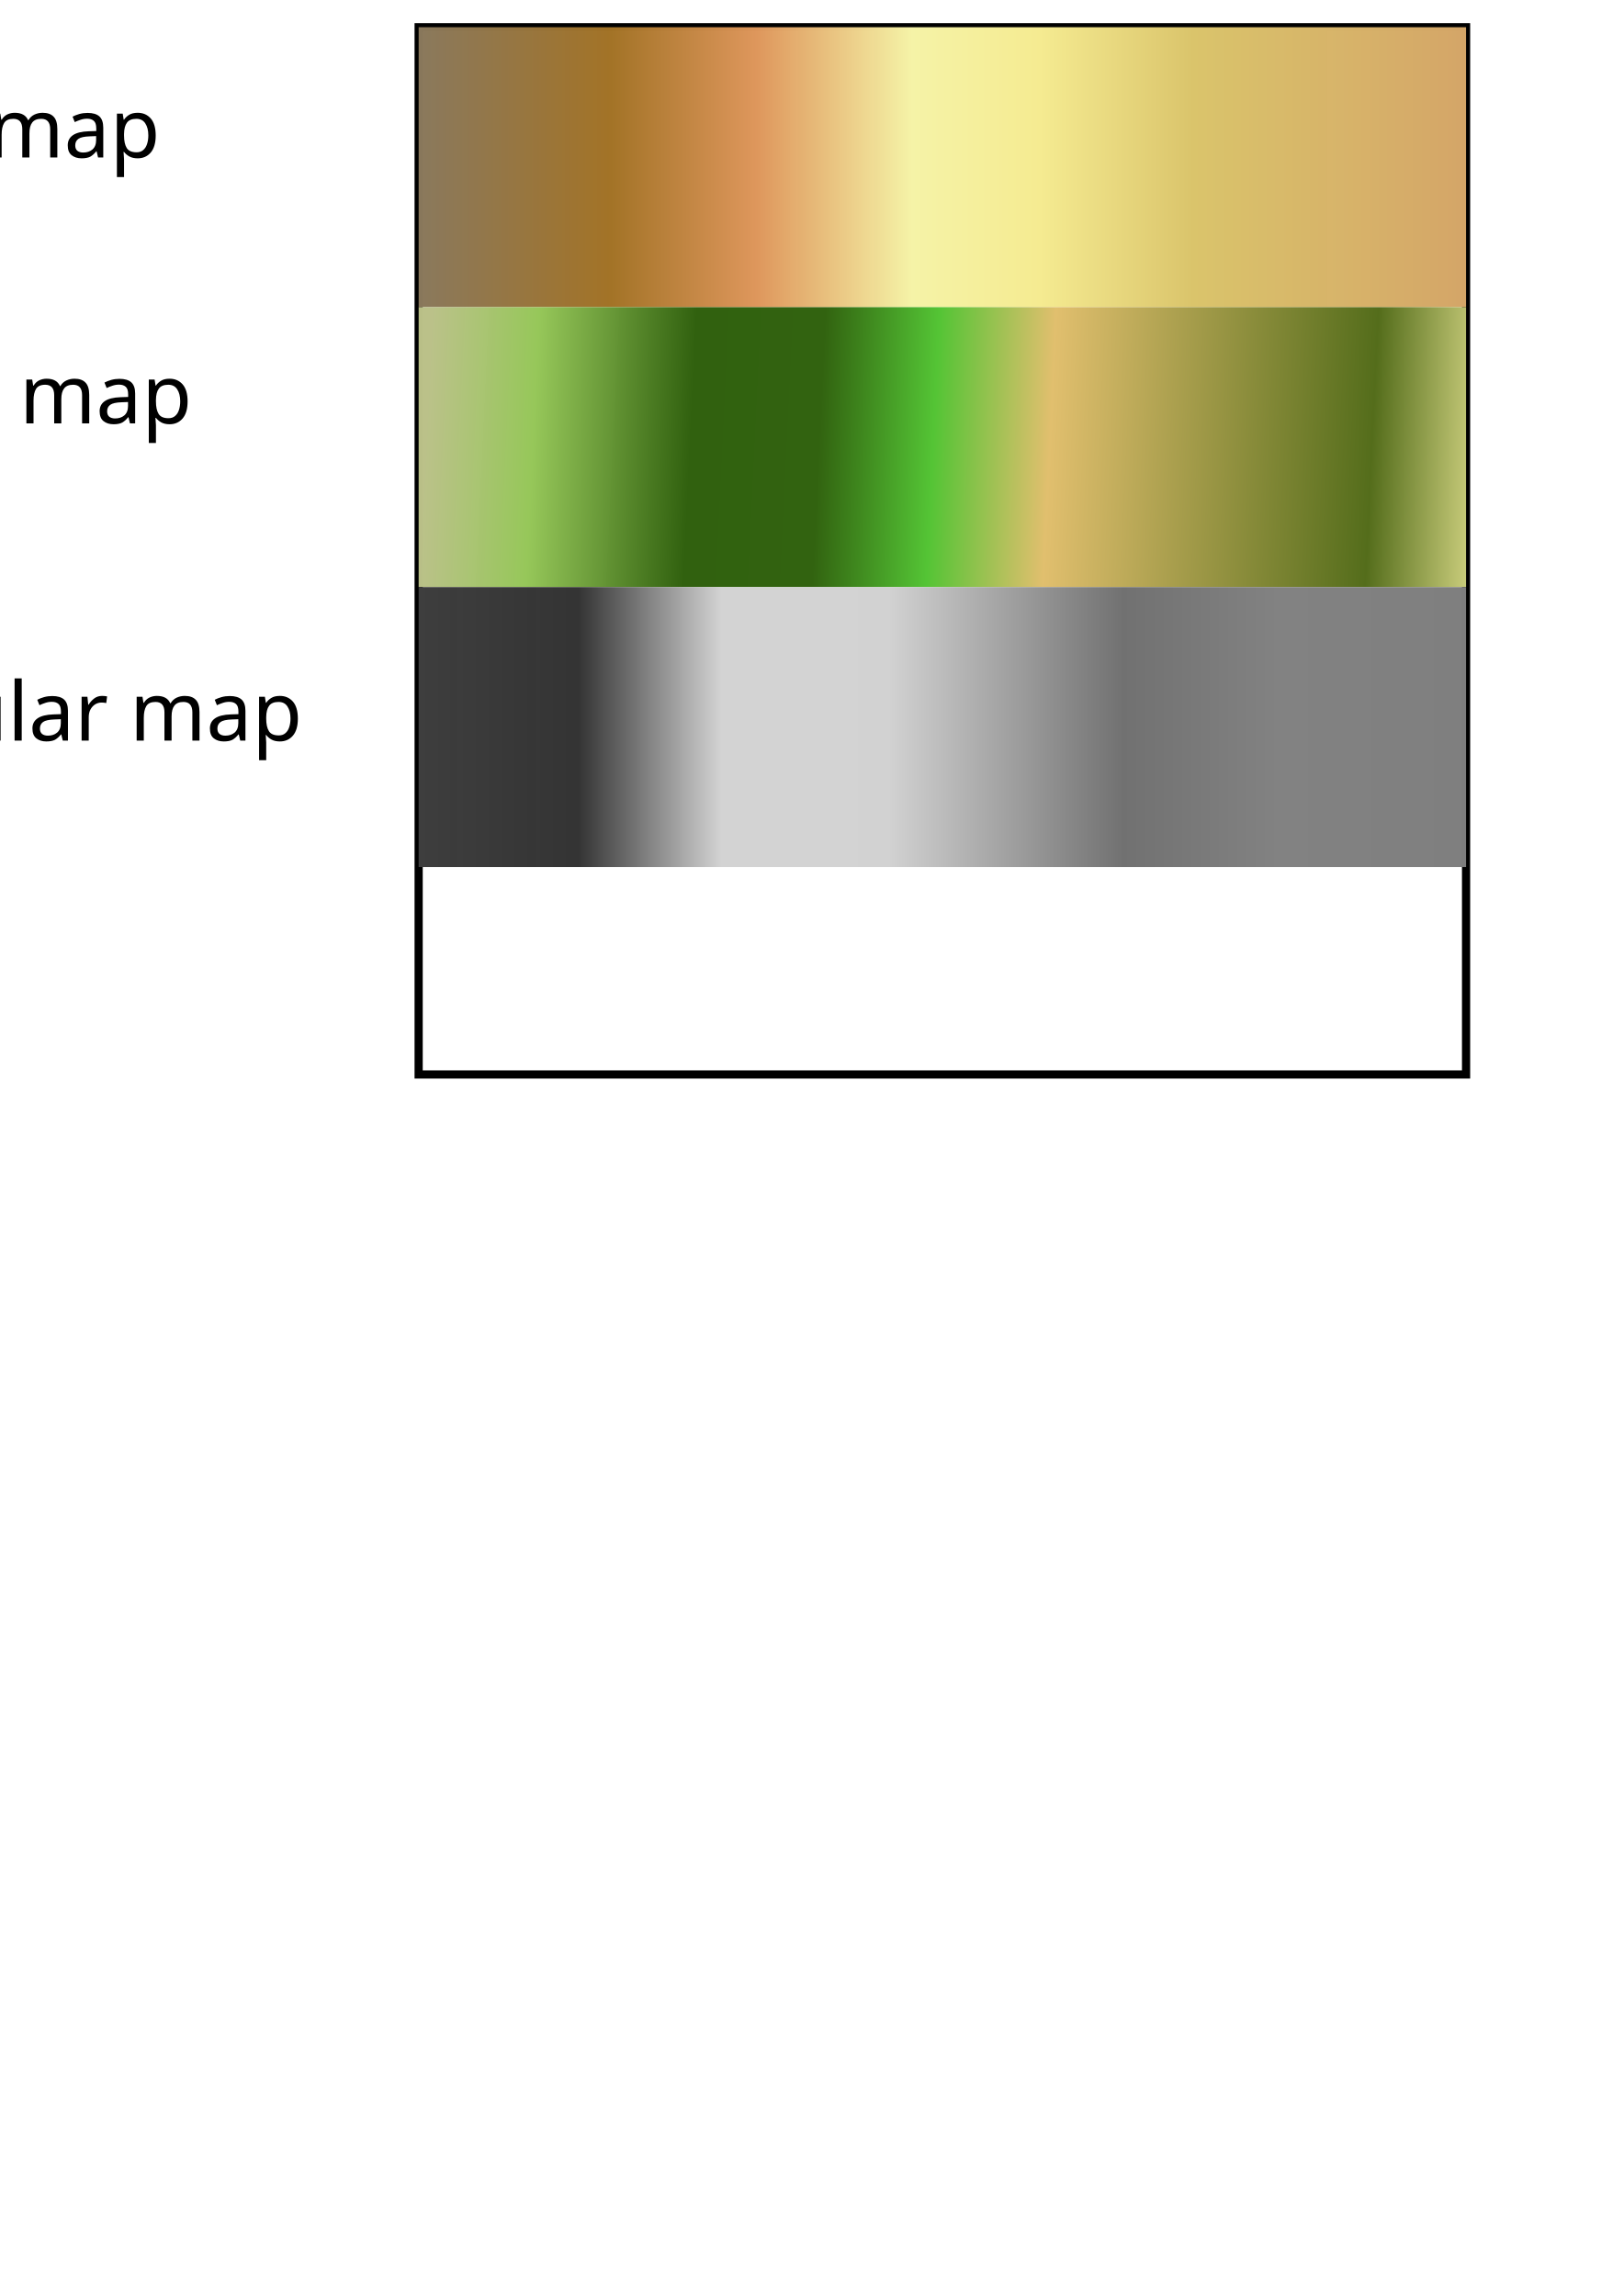
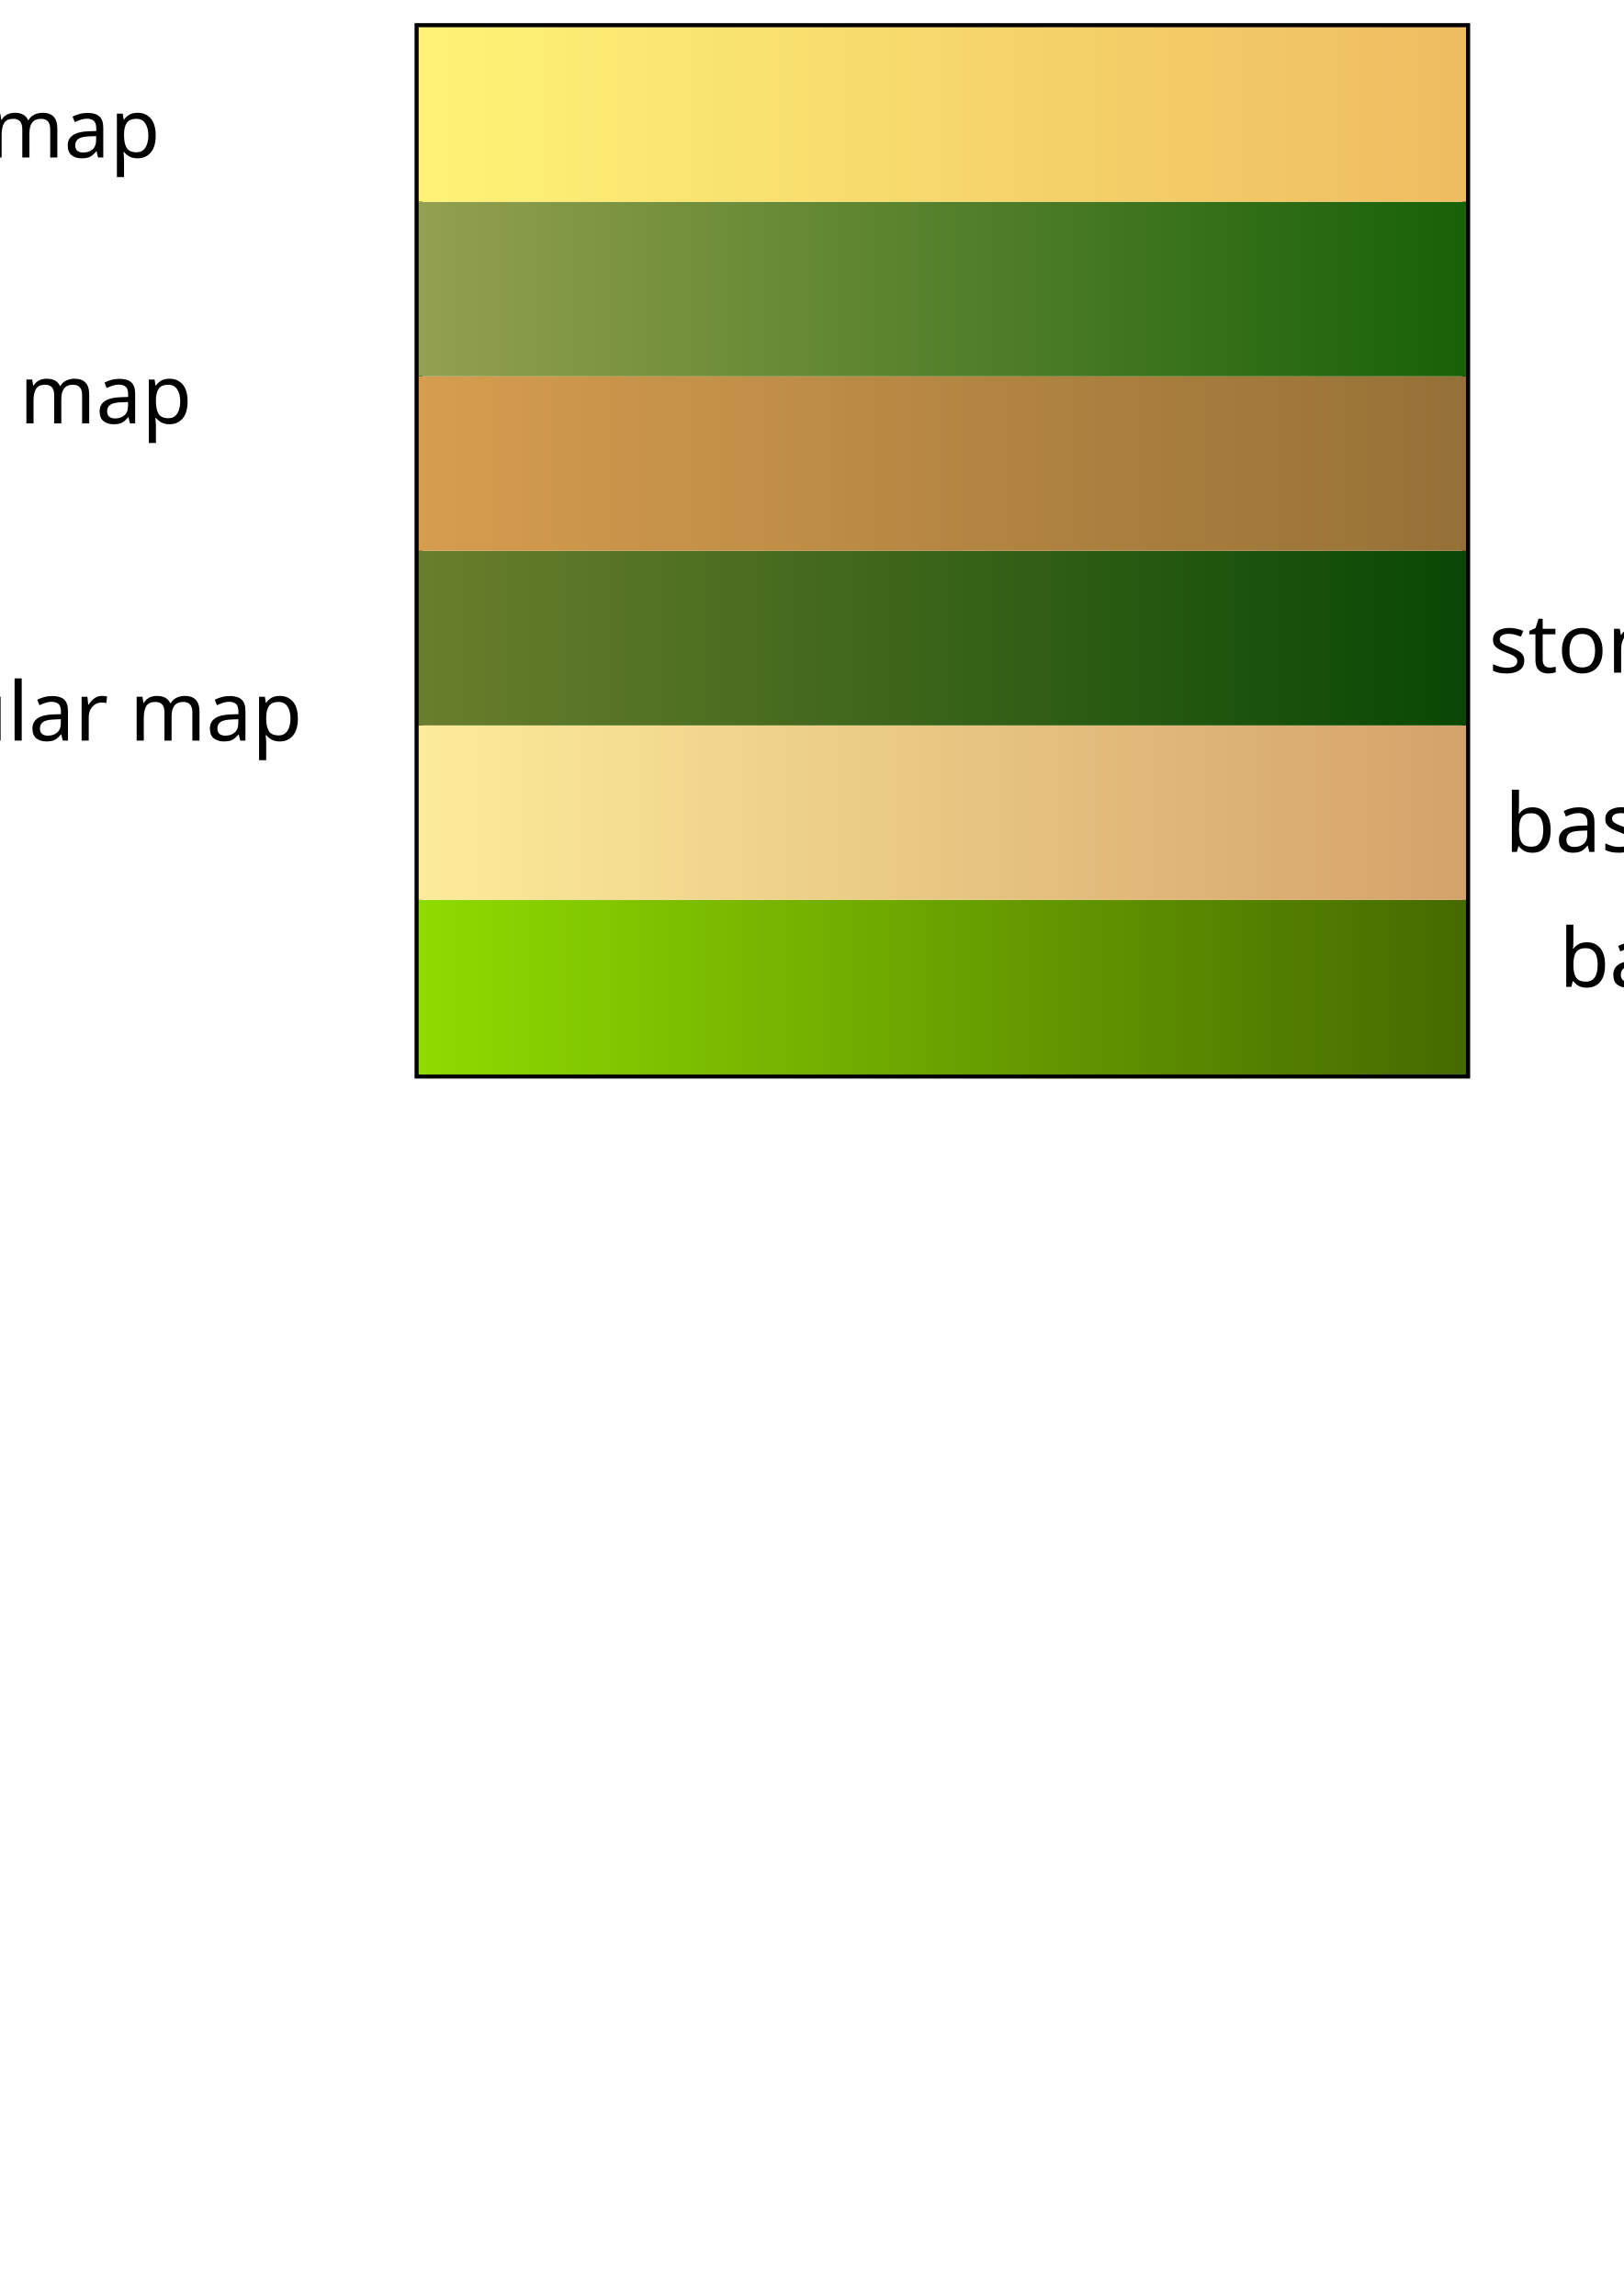
<svg xmlns="http://www.w3.org/2000/svg" xmlns:xlink="http://www.w3.org/1999/xlink" width="210mm" height="297mm" viewBox="0 0 210 297" version="1.1" id="svg8">
  <defs id="defs2">
+     <linearGradient id="linearGradient1386">
+       <stop id="stop1382" offset="0" style="stop-color:#8fdb00;stop-opacity:1;" />
+       <stop id="stop1384" offset="1" style="stop-color:#456a00;stop-opacity:1" />
+     </linearGradient>
+     <linearGradient id="linearGradient1378">
+       <stop id="stop1374" offset="0" style="stop-color:#fceb9a;stop-opacity:1" />
+       <stop id="stop1376" offset="1" style="stop-color:#d4a26b;stop-opacity:1" />
+     </linearGradient>
+     <linearGradient id="linearGradient1364">
+       <stop id="stop1360" offset="0" style="stop-color:#697e2c;stop-opacity:1" />
+       <stop id="stop1362" offset="1" style="stop-color:#084804;stop-opacity:1" />
+     </linearGradient>
+     <linearGradient id="linearGradient1356">
+       <stop id="stop1352" offset="0" style="stop-color:#d69d4f;stop-opacity:1" />
+       <stop id="stop1354" offset="1" style="stop-color:#946f35;stop-opacity:0.992" />
+     </linearGradient>
+     <linearGradient id="linearGradient1348">
+       <stop id="stop1344" offset="0" style="stop-color:#176107;stop-opacity:1" />
+       <stop id="stop1346" offset="1" style="stop-color:#93a04f;stop-opacity:1" />
+     </linearGradient>
+     <linearGradient id="linearGradient1340">
+       <stop id="stop1335" offset="0" style="stop-color:#fef376;stop-opacity:1" />
+       <stop id="stop1338" offset="1" style="stop-color:#eebc61;stop-opacity:1" />
+     </linearGradient>
    <linearGradient id="linearGradient2192">
      <stop style="stop-color:#fcf589;stop-opacity:0.996" offset="0" id="stop2182" />
      <stop style="stop-color:#faef8c;stop-opacity:1" offset="0.407" id="stop2184" />
      <stop id="stop2186" offset="0.529" style="stop-color:#f5f3a7;stop-opacity:1" />
      <stop style="stop-color:#f9efab;stop-opacity:0.992" offset="0.613" id="stop2188" />
      <stop id="stop2190" offset="1" style="stop-color:#e8996a;stop-opacity:0.992" />
    </linearGradient>
    <linearGradient id="linearGradient2014">
      <stop style="stop-color:#3e3e3e;stop-opacity:1" offset="0" id="stop2000" />
      <stop id="stop2016" offset="0.114" style="stop-color:#525252;stop-opacity:0.992" />
      <stop id="stop2002" offset="0.158" style="stop-color:#eaeaea;stop-opacity:0.992" />
      <stop style="stop-color:#f4f4f4;stop-opacity:0.992" offset="0.289" id="stop2004" />
      <stop style="stop-color:#3a3a3a;stop-opacity:0.992" offset="0.448" id="stop2006" />
      <stop style="stop-color:#707070;stop-opacity:0.992" offset="0.673" id="stop2008" />
      <stop id="stop2010" offset="0.821" style="stop-color:#818181;stop-opacity:0.992" />
      <stop style="stop-color:#7e7e7e;stop-opacity:0.992" offset="1" id="stop2012" />
    </linearGradient>
    <linearGradient id="linearGradient1992">
      <stop style="stop-color:#f8ec9f;stop-opacity:0.992" offset="0" id="stop1974" />
      <stop id="stop2194" offset="0.136" style="stop-color:#f4d87e;stop-opacity:0.992" />
      <stop style="stop-color:#f4e682;stop-opacity:0.992" offset="0.23" id="stop2196" />
      <stop style="stop-color:#f5ee99;stop-opacity:1" offset="1" id="stop1990" />
    </linearGradient>
    <linearGradient id="linearGradient1721">
      <stop id="stop1713" offset="0" style="stop-color:#ffffff;stop-opacity:0.996" />
      <stop style="stop-color:#8b8b8b;stop-opacity:0.996" offset="0.115" id="stop1727" />
      <stop id="stop1715" offset="0.327" style="stop-color:#606060;stop-opacity:1" />
      <stop style="stop-color:#806f57;stop-opacity:0.992" offset="0.54" id="stop1717" />
      <stop style="stop-color:#634f30;stop-opacity:0.992" offset="1" id="stop1719" />
    </linearGradient>
    <linearGradient id="linearGradient1703">
      <stop style="stop-color:#000000;stop-opacity:1;" offset="0" id="stop1699" />
      <stop id="stop1707" offset="0.753" style="stop-color:#000000;stop-opacity:1" />
      <stop style="stop-color:#454545;stop-opacity:1" offset="1" id="stop1701" />
    </linearGradient>
    <linearGradient id="linearGradient1695">
      <stop style="stop-color:#4d664b;stop-opacity:1" offset="0" id="stop1691" />
      <stop id="stop1709" offset="0.143" style="stop-color:#5a4227;stop-opacity:1" />
      <stop style="stop-color:#61492e;stop-opacity:1" offset="0.255" id="stop1723" />
      <stop style="stop-color:#c0c0c0;stop-opacity:1" offset="0.509" id="stop1711" />
      <stop id="stop1725" offset="0.716" style="stop-color:#ffffff;stop-opacity:1" />
      <stop style="stop-color:#ffffff;stop-opacity:1" offset="1" id="stop1693" />
    </linearGradient>
    <linearGradient id="linearGradient1526">
      <stop style="stop-color:#b2b2b2;stop-opacity:1" offset="0" id="stop1512" />
      <stop id="stop1514" offset="0.088" style="stop-color:#c6c6c6;stop-opacity:0.992" />
      <stop style="stop-color:#858585;stop-opacity:0.992" offset="0.321" id="stop1516" />
      <stop style="stop-color:#d2d2d2;stop-opacity:0.992" offset="0.448" id="stop1518" />
      <stop style="stop-color:#707070;stop-opacity:0.992" offset="0.599" id="stop1520" />
      <stop id="stop1522" offset="0.821" style="stop-color:#818181;stop-opacity:0.992" />
      <stop style="stop-color:#7e7e7e;stop-opacity:0.992" offset="1" id="stop1524" />
    </linearGradient>
    <linearGradient id="linearGradient1510">
      <stop id="stop1502" offset="0" style="stop-color:#19650b;stop-opacity:1" />
      <stop id="stop1508" offset="1" style="stop-color:#22db00;stop-opacity:1" />
    </linearGradient>
    <linearGradient id="linearGradient1498">
      <stop style="stop-color:#c3c3c3;stop-opacity:0.996" offset="0" id="stop1488" />
      <stop style="stop-color:#c3c3c3;stop-opacity:1" offset="0.407" id="stop1490" />
      <stop id="stop1492" offset="0.529" style="stop-color:#cecece;stop-opacity:1" />
      <stop id="stop1496" offset="1" style="stop-color:#5a5339;stop-opacity:0.992" />
    </linearGradient>
    <linearGradient id="linearGradient1391">
      <stop id="stop1377" offset="0" style="stop-color:#3e3e3e;stop-opacity:1" />
      <stop style="stop-color:#c6c6c6;stop-opacity:0.992" offset="0.088" id="stop1379" />
      <stop id="stop1381" offset="0.289" style="stop-color:#d2d2d2;stop-opacity:0.992" />
      <stop id="stop1383" offset="0.448" style="stop-color:#d2d2d2;stop-opacity:0.992" />
      <stop id="stop1385" offset="0.673" style="stop-color:#707070;stop-opacity:0.992" />
      <stop style="stop-color:#818181;stop-opacity:0.992" offset="0.821" id="stop1387" />
      <stop id="stop1389" offset="1" style="stop-color:#7e7e7e;stop-opacity:0.992" />
    </linearGradient>
    <linearGradient id="linearGradient1375">
      <stop id="stop1361" offset="0" style="stop-color:#fcf589;stop-opacity:0.996" />
      <stop id="stop1365" offset="0.407" style="stop-color:#faef8c;stop-opacity:1" />
      <stop style="stop-color:#f5f3a7;stop-opacity:1" offset="0.529" id="stop1367" />
      <stop id="stop1369" offset="0.613" style="stop-color:#de965b;stop-opacity:0.992" />
      <stop style="stop-color:#e39946;stop-opacity:0.992" offset="1" id="stop1373" />
    </linearGradient>
    <linearGradient id="linearGradient1305">
      <stop style="stop-color:#f6f08e;stop-opacity:0.996" offset="0" id="stop1287" />
      <stop style="stop-color:#f3e795;stop-opacity:1;" offset="0.162" id="stop1393" />
      <stop style="stop-color:#eca84c;stop-opacity:1" offset="0.267" id="stop1359" />
      <stop id="stop1395" offset="0.395" style="stop-color:#f3ec96;stop-opacity:1;" />
      <stop style="stop-color:#f5ee99;stop-opacity:1" offset="1" id="stop1303" />
    </linearGradient>
    <linearGradient id="linearGradient1339">
      <stop style="stop-color:#3e3e3e;stop-opacity:1" offset="0" id="stop1319" />
      <stop id="stop1343" offset="0.152" style="stop-color:#323232;stop-opacity:0.992" />
      <stop style="stop-color:#d3d3d3;stop-opacity:0.992" offset="0.289" id="stop1460" />
      <stop style="stop-color:#d2d2d2;stop-opacity:0.992" offset="0.448" id="stop1458" />
      <stop style="stop-color:#707070;stop-opacity:0.992" offset="0.673" id="stop1456" />
      <stop id="stop1155" offset="0.821" style="stop-color:#818181;stop-opacity:0.992" />
      <stop style="stop-color:#7e7e7e;stop-opacity:0.992" offset="1" id="stop1337" />
    </linearGradient>
    <linearGradient id="linearGradient1225">
      <stop id="stop1207" offset="0" style="stop-color:#bac188;stop-opacity:0.992" />
      <stop style="stop-color:#96c759;stop-opacity:0.996" offset="0.09" id="stop1227" />
      <stop id="stop1215" offset="0.224" style="stop-color:#31610f;stop-opacity:1" />
      <stop style="stop-color:#326310;stop-opacity:1" offset="0.333" id="stop1159" />
      <stop style="stop-color:#54c435;stop-opacity:1" offset="0.43" id="stop1341" />
      <stop id="stop1454" offset="0.529" style="stop-color:#e1bf6e;stop-opacity:1" />
      <stop style="stop-color:#546d1b;stop-opacity:1" offset="0.803" id="stop1452" />
      <stop style="stop-color:#f5f09f;stop-opacity:1" offset="0.922" id="stop1221" />
      <stop id="stop1229" offset="1" style="stop-color:#f5ee99;stop-opacity:1" />
    </linearGradient>
    <linearGradient id="linearGradient1117">
      <stop style="stop-color:#d4a567;stop-opacity:0.996" offset="0" id="stop1091" />
      <stop id="stop1450" offset="0.26" style="stop-color:#dac46b;stop-opacity:1;" />
      <stop style="stop-color:#f5eb91;stop-opacity:1" offset="0.407" id="stop1099" />
      <stop id="stop1101" offset="0.529" style="stop-color:#f5f3a7;stop-opacity:1" />
      <stop style="stop-color:#de965b;stop-opacity:0.992" offset="0.677" id="stop1111" />
      <stop style="stop-color:#a27225;stop-opacity:0.992" offset="0.817" id="stop1119" />
      <stop id="stop1121" offset="1" style="stop-color:#89785c;stop-opacity:0.992" />
    </linearGradient>
    <filter height="1.015" y="-0.007" width="1.002" x="-0.001" style="color-interpolation-filters:sRGB;" id="filter1253">
      <feColorMatrix type="hueRotate" values="2" result="color1" id="feColorMatrix1249" />
      <feColorMatrix type="saturate" values="0.6" result="color2" id="feColorMatrix1251" />
      <feGaussianBlur id="feGaussianBlur992" stdDeviation="0.067" />
    </filter>
    <filter style="color-interpolation-filters:sRGB;" id="filter1459" x="-0.002" width="1.003" y="-0.009" height="1.019">
      <feColorMatrix type="hueRotate" values="14" result="color1" id="feColorMatrix1455" />
      <feColorMatrix type="saturate" values="0.859" result="color2" id="feColorMatrix1457" />
      <feGaussianBlur stdDeviation="0.086" id="feGaussianBlur1731" />
    </filter>
    <linearGradient xlink:href="#linearGradient1526" id="linearGradient1047-2-0" x1="46.489" y1="80.5" x2="144.561" y2="80.5" gradientUnits="userSpaceOnUse" gradientTransform="matrix(1.050722,0,0,0.2694315,3.483563,68.83597)" />
    <filter style="color-interpolation-filters:sRGB;" id="filter1117">
      <feColorMatrix type="hueRotate" values="356" result="color1" id="feColorMatrix1113" />
      <feColorMatrix type="saturate" values="0.165" result="color2" id="feColorMatrix1115" />
    </filter>
    <linearGradient gradientTransform="matrix(1.050722,0,0,0.2694315,-201.0237,-216.5509)" gradientUnits="userSpaceOnUse" y2="147.698" x2="46.489" y1="147.698" x1="180.884" id="linearGradient1047-0" xlink:href="#linearGradient1117" />
    <linearGradient xlink:href="#linearGradient1225" id="linearGradient1047-2-4" x1="47.55" y1="75.311" x2="198.637" y2="77.275" gradientUnits="userSpaceOnUse" gradientTransform="matrix(1.050722,0,0,0.2694315,-201.0237,-180.3405)" />
    <linearGradient gradientTransform="matrix(1.050722,0,0,0.2694315,-201.0237,-144.1301)" gradientUnits="userSpaceOnUse" y2="80.5" x2="180.884" y1="80.5" x1="46.489" id="linearGradient1047-2-0-2" xlink:href="#linearGradient1339" />
    <linearGradient gradientTransform="matrix(1.050722,0,0,0.2694315,-7.948201,-206.074)" gradientUnits="userSpaceOnUse" y2="13.302" x2="46.489" y1="13.302" x1="180.884" id="linearGradient1047-6" xlink:href="#linearGradient1375" />
    <linearGradient xlink:href="#linearGradient1305" id="linearGradient1047-2-48" x1="180.507" y1="75.311" x2="46.543" y2="75.311" gradientUnits="userSpaceOnUse" gradientTransform="matrix(1.050722,0,0,0.2694315,-7.948201,-169.8635)" />
    <linearGradient gradientTransform="matrix(1.050722,0,0,0.2694315,-7.948196,-133.6531)" gradientUnits="userSpaceOnUse" y2="80.5" x2="180.884" y1="80.5" x1="46.489" id="linearGradient1047-2-0-6" xlink:href="#linearGradient1391" />
    <linearGradient gradientTransform="matrix(1.050722,0,0,0.2694315,133.2643,-206.074)" gradientUnits="userSpaceOnUse" y2="13.302" x2="46.489" y1="13.302" x1="180.884" id="linearGradient1047-4" xlink:href="#linearGradient1498" />
    <linearGradient xlink:href="#linearGradient1510" id="linearGradient1047-2-6" x1="100.448" y1="75.311" x2="46.543" y2="75.311" gradientUnits="userSpaceOnUse" gradientTransform="matrix(1.050722,0,0,0.2694315,133.2643,-169.8635)" />
    <linearGradient gradientTransform="matrix(1.050722,0,0,0.2694315,133.2644,-133.6531)" gradientUnits="userSpaceOnUse" y2="80.5" x2="144.561" y1="80.5" x1="46.489" id="linearGradient1047-2-0-1" xlink:href="#linearGradient1526" />
    <linearGradient gradientUnits="userSpaceOnUse" y2="90.525" x2="193.543" y1="90.525" x1="52.33" id="linearGradient1705-5" xlink:href="#linearGradient1703" gradientTransform="translate(124.7134,-374.9898)" />
    <linearGradient gradientTransform="matrix(1.050722,0,0,0.2694315,128.1969,-378.5747)" gradientUnits="userSpaceOnUse" y2="13.302" x2="46.489" y1="13.302" x1="180.884" id="linearGradient1047-00" xlink:href="#linearGradient1721" />
    <linearGradient gradientUnits="userSpaceOnUse" y2="54.315" x2="193.543" y1="54.315" x1="52.33" id="linearGradient1697-2" xlink:href="#linearGradient1695" gradientTransform="translate(124.7134,-374.9898)" />
    <linearGradient gradientTransform="matrix(1.050722,0,0,0.2694315,128.197,-306.1539)" gradientUnits="userSpaceOnUse" y2="80.5" x2="144.561" y1="80.5" x1="46.489" id="linearGradient1047-2-0-0" xlink:href="#linearGradient1526" />
    <linearGradient gradientTransform="matrix(1.050722,0,0,0.2694315,-35.84471,-308.6178)" gradientUnits="userSpaceOnUse" y2="80.5" x2="144.561" y1="80.5" x1="46.489" id="linearGradient1047-2-0-22" xlink:href="#linearGradient1526" />
    <linearGradient gradientTransform="matrix(1.007969,0,0,0.2694315,-32.04255,-377.5164)" gradientUnits="userSpaceOnUse" y2="13.302" x2="46.489" y1="13.302" x1="180.884" id="linearGradient1047-6-3-4" xlink:href="#linearGradient1375" />
    <linearGradient gradientTransform="matrix(1.007969,0,0,0.2694315,-32.04255,-305.0956)" gradientUnits="userSpaceOnUse" y2="80.5" x2="180.884" y1="80.5" x1="46.489" id="linearGradient1047-2-0-6-9-5" xlink:href="#linearGradient2014" />
    <linearGradient xlink:href="#linearGradient1992-5" id="linearGradient1047-2-4-4-5" x1="47.55" y1="75.311" x2="198.637" y2="77.275" gradientUnits="userSpaceOnUse" gradientTransform="matrix(1.007969,0,0,0.2694315,-32.04254,-341.306)" />
    <linearGradient id="linearGradient1992-5">
      <stop id="stop1974-0" offset="0" style="stop-color:#bac188;stop-opacity:0.992" />
      <stop style="stop-color:#297578;stop-opacity:0.996" offset="0.029" id="stop1976-5" />
      <stop id="stop1994-7" offset="0.06" style="stop-color:#9842ad;stop-opacity:0.996" />
      <stop id="stop1978-2" offset="0.106" style="stop-color:#31610f;stop-opacity:1" />
      <stop style="stop-color:#31610f;stop-opacity:1;" offset="0.239" id="stop1998-8" />
      <stop style="stop-color:#326310;stop-opacity:1" offset="0.333" id="stop1980-1" />
      <stop style="stop-color:#54c435;stop-opacity:1" offset="0.43" id="stop1982-1" />
      <stop id="stop1984-5" offset="0.529" style="stop-color:#e1bf6e;stop-opacity:1" />
      <stop style="stop-color:#546d1b;stop-opacity:1" offset="0.749" id="stop1986-1" />
      <stop id="stop2033-7" offset="0.885" style="stop-color:#566f1d;stop-opacity:1" />
      <stop style="stop-color:#f5f09f;stop-opacity:1" offset="0.922" id="stop1988-7" />
      <stop id="stop1990-9" offset="1" style="stop-color:#f5ee99;stop-opacity:1" />
    </linearGradient>
    <linearGradient gradientTransform="matrix(1.050722,0,0,0.2694315,-199.8864,-298.39)" gradientUnits="userSpaceOnUse" y2="80.5" x2="144.561" y1="80.5" x1="46.489" id="linearGradient1047-2-0-9" xlink:href="#linearGradient1526" />
    <linearGradient gradientTransform="matrix(1.007969,0,0,0.2694315,-196.0842,-367.2886)" gradientUnits="userSpaceOnUse" y2="13.302" x2="46.489" y1="13.302" x1="180.884" id="linearGradient1047-6-3-5" xlink:href="#linearGradient2192" />
    <linearGradient xlink:href="#linearGradient1992" id="linearGradient1047-2-4-4-3" x1="47.55" y1="75.311" x2="181.312" y2="79.239" gradientUnits="userSpaceOnUse" gradientTransform="matrix(1.007969,0,0,0.2694315,-196.0842,-331.0782)" />
-     <linearGradient xlink:href="#linearGradient1117" id="linearGradient1047-0-6" x1="180.884" y1="147.698" x2="46.489" y2="147.698" gradientUnits="userSpaceOnUse" gradientTransform="matrix(1.007969,0,0,0.2694315,7.285725,-0.06267751)" />
-     <linearGradient gradientTransform="matrix(1.007969,0,0,0.2694315,7.285725,36.14775)" gradientUnits="userSpaceOnUse" y2="77.275" x2="198.637" y1="75.311" x1="47.55" id="linearGradient1047-2-4-3" xlink:href="#linearGradient1225" />
-     <linearGradient xlink:href="#linearGradient1339" id="linearGradient1047-2-0-2-0" x1="46.489" y1="80.5" x2="180.884" y2="80.5" gradientUnits="userSpaceOnUse" gradientTransform="matrix(1.007969,0,0,0.2694315,7.285725,72.35818)" />
+     <linearGradient gradientUnits="userSpaceOnUse" y2="14.81" x2="189.612" y1="14.81" x1="54.145" id="linearGradient1342" xlink:href="#linearGradient1340" />
+     <linearGradient gradientUnits="userSpaceOnUse" y2="48.677" x2="54.145" y1="48.677" x1="189.612" id="linearGradient1350" xlink:href="#linearGradient1348" />
+     <linearGradient gradientUnits="userSpaceOnUse" y2="59.966" x2="189.612" y1="59.966" x1="54.145" id="linearGradient1358" xlink:href="#linearGradient1356" />
+     <linearGradient gradientUnits="userSpaceOnUse" y2="82.544" x2="189.612" y1="82.544" x1="54.145" id="linearGradient1366" xlink:href="#linearGradient1364" />
+     <linearGradient gradientUnits="userSpaceOnUse" y2="105.121" x2="189.612" y1="105.121" x1="54.145" id="linearGradient1380" xlink:href="#linearGradient1378" />
+     <linearGradient gradientUnits="userSpaceOnUse" y2="127.699" x2="189.612" y1="127.699" x1="54.145" id="linearGradient1388" xlink:href="#linearGradient1386" />
  </defs>
  <g id="layer1">
    <rect style="fill:#f5eb91;fill-opacity:0;stroke:#000000;stroke-width:1.058;stroke-miterlimit:4;stroke-dasharray:none;stroke-opacity:1" id="rect1149" width="135.467" height="135.467" x="54.145" y="3.521" />
    <text id="text1012" y="20.373" x="-25.665" style="font-style:normal;font-weight:normal;font-size:10.583px;line-height:1.25;font-family:sans-serif;fill:#000000;fill-opacity:1;stroke:none;stroke-width:0.265" xml:space="preserve">
      <tspan style="stroke-width:0.265" y="20.373" x="-25.665" id="tspan1010">rock map</tspan>
    </text>
    <text id="text1016" y="54.769" x="-26.987" style="font-style:normal;font-weight:normal;font-size:10.583px;line-height:1.25;font-family:sans-serif;fill:#000000;fill-opacity:1;stroke:none;stroke-width:0.265" xml:space="preserve">
      <tspan style="stroke-width:0.265" y="54.769" x="-26.987" id="tspan1014">grass map</tspan>
    </text>
    <text xml:space="preserve" style="font-style:normal;font-weight:normal;font-size:10.583px;line-height:1.25;font-family:sans-serif;fill:#000000;fill-opacity:1;stroke:none;stroke-width:0.265" x="-28.186" y="95.8" id="text1016-8">
      <tspan id="tspan1014-6" x="-28.186" y="95.8" style="stroke-width:0.265">specular map</tspan>
      <tspan id="tspan1249" x="-28.186" y="109.029" style="stroke-width:0.265" />
    </text>
    <rect style="mix-blend-mode:normal;fill:url(#linearGradient1047-2-0);fill-opacity:1;stroke:none;stroke-width:0.57;opacity:0" id="rect833-0-8" width="141.213" height="36.21" x="52.33" y="72.42" />
    <rect y="-212.967" x="-152.177" height="36.21" width="141.213" id="rect833-5" style="mix-blend-mode:normal;fill:url(#linearGradient1047-0);fill-opacity:1;stroke:none;stroke-width:0.57" />
    <rect style="mix-blend-mode:normal;fill:url(#linearGradient1047-2-4);fill-opacity:1;stroke:none;stroke-width:0.57" id="rect833-0-6" width="141.213" height="36.21" x="-152.177" y="-176.756" />
    <rect y="-140.546" x="-152.177" height="36.21" width="141.213" id="rect833-0-8-4" style="mix-blend-mode:normal;fill:url(#linearGradient1047-2-0-2);fill-opacity:1;stroke:none;stroke-width:0.57" />
    <text xml:space="preserve" style="font-style:normal;font-weight:normal;font-size:10.583px;line-height:1.25;font-family:sans-serif;fill:#000000;fill-opacity:1;stroke:none;stroke-width:0.265" x="-142.187" y="-226.003" id="text1285">
      <tspan id="tspan1283" x="-142.187" y="-226.003" style="stroke-width:0.265">swamp</tspan>
    </text>
    <rect style="mix-blend-mode:normal;fill:#000000;fill-opacity:1;stroke:none;stroke-width:0.57" id="rect833-0-8-6-3" width="141.213" height="36.21" x="40.899" y="-130.069" />
    <rect y="-202.49" x="40.899" height="36.21" width="141.213" id="rect833-1" style="mix-blend-mode:normal;fill:url(#linearGradient1047-6);fill-opacity:1;stroke:none;stroke-width:0.57" />
    <rect style="mix-blend-mode:normal;fill:url(#linearGradient1047-2-48);fill-opacity:1;stroke:none;stroke-width:0.57" id="rect833-0-0" width="141.213" height="36.21" x="40.899" y="-166.279" />
    <rect y="-130.069" x="40.899" height="36.21" width="141.213" id="rect833-0-8-0" style="opacity:1;mix-blend-mode:normal;fill:url(#linearGradient1047-2-0-6);fill-opacity:1;stroke:none;stroke-width:0.57" />
    <text id="text1285-5" y="-217.366" x="39.701" style="font-style:normal;font-weight:normal;font-size:10.583px;line-height:1.25;font-family:sans-serif;fill:#000000;fill-opacity:1;stroke:none;stroke-width:0.265" xml:space="preserve">
      <tspan style="stroke-width:0.265" y="-217.366" x="39.701" id="tspan1283-3">desert</tspan>
    </text>
    <rect style="mix-blend-mode:normal;fill:#000000;fill-opacity:1;stroke:none;stroke-width:0.57" id="rect833-0-8-6-37" width="141.213" height="36.21" x="182.111" y="-130.069" />
    <rect y="-202.49" x="182.111" height="36.21" width="141.213" id="rect833-6" style="mix-blend-mode:normal;fill:url(#linearGradient1047-4);fill-opacity:1;stroke:none;stroke-width:0.57" />
    <rect style="mix-blend-mode:normal;fill:url(#linearGradient1047-2-6);fill-opacity:1;stroke:none;stroke-width:0.57" id="rect833-0-2" width="141.213" height="36.21" x="182.111" y="-166.279" />
    <rect y="-130.069" x="182.111" height="36.21" width="141.213" id="rect833-0-8-7" style="opacity:0;mix-blend-mode:normal;fill:url(#linearGradient1047-2-0-1);fill-opacity:1;stroke:none;stroke-width:0.57" />
    <text xml:space="preserve" style="font-style:normal;font-weight:normal;font-size:10.583px;line-height:1.25;font-family:sans-serif;fill:#000000;fill-opacity:1;stroke:none;stroke-width:0.265" x="189.666" y="-217.573" id="text1285-5-0">
      <tspan id="tspan1283-3-9" x="189.666" y="-217.573" style="stroke-width:0.265">mossy rocks</tspan>
    </text>
    <rect style="mix-blend-mode:normal;fill:url(#linearGradient1705-5);fill-opacity:1;stroke:none;stroke-width:0.57" id="rect833-0-8-6-0" width="141.213" height="36.21" x="177.044" y="-302.57" />
    <rect y="-374.991" x="177.044" height="36.21" width="141.213" id="rect833-52" style="mix-blend-mode:normal;fill:url(#linearGradient1047-00);fill-opacity:1;stroke:none;stroke-width:0.57" />
    <rect style="mix-blend-mode:normal;fill:url(#linearGradient1697-2);fill-opacity:1;stroke:none;stroke-width:0.57" id="rect833-0-68" width="141.213" height="36.21" x="177.044" y="-338.78" />
    <rect y="-302.57" x="177.044" height="36.21" width="141.213" id="rect833-0-8-9" style="opacity:0;mix-blend-mode:normal;fill:url(#linearGradient1047-2-0-0);fill-opacity:1;stroke:none;stroke-width:0.57" />
    <path id="path1729-4" d="m 292.275,-373.078 v 31.552" style="fill:none;stroke:#000000;stroke-width:0.399;stroke-linecap:butt;stroke-linejoin:miter;stroke-miterlimit:4;stroke-dasharray:none;stroke-opacity:1" />
    <text id="text1285-5-0-4" y="-387.569" x="181.583" style="font-style:normal;font-weight:normal;font-size:10.583px;line-height:1.25;font-family:sans-serif;fill:#000000;fill-opacity:1;stroke:none;stroke-width:0.265" xml:space="preserve">
      <tspan style="stroke-width:0.265" y="-387.569" x="181.583" id="tspan1283-3-9-0">mountains</tspan>
    </text>
    <rect y="-305.034" x="13.002" height="36.21" width="141.213" id="rect833-0-8-92" style="opacity:0;mix-blend-mode:normal;fill:url(#linearGradient1047-2-0-22);fill-opacity:1;stroke:none;stroke-width:0.57" />
    <rect y="-373.932" x="14.817" height="36.21" width="135.467" id="rect833-1-6-4" style="mix-blend-mode:normal;fill:url(#linearGradient1047-6-3-4);fill-opacity:1;stroke:none;stroke-width:0.558" />
    <rect y="-301.511" x="14.817" height="36.21" width="135.467" id="rect833-0-8-0-8-5" style="opacity:1;mix-blend-mode:normal;fill:url(#linearGradient1047-2-0-6-9-5);fill-opacity:1;stroke:none;stroke-width:0.558" />
    <rect style="mix-blend-mode:normal;fill:url(#linearGradient1047-2-4-4-5);fill-opacity:1;stroke:none;stroke-width:0.558" id="rect833-0-6-2-7" width="135.467" height="36.21" x="14.817" y="-337.722" />
    <path id="path1996-3" d="m 62.074,-366.603 v 25.07" style="fill:none;stroke:#1bacff;stroke-width:0.6;stroke-linecap:butt;stroke-linejoin:miter;stroke-miterlimit:4;stroke-dasharray:none;stroke-opacity:1" />
    <path style="fill:none;stroke:#e31bff;stroke-width:0.6;stroke-linecap:butt;stroke-linejoin:miter;stroke-miterlimit:4;stroke-dasharray:none;stroke-opacity:1" d="m 62.074,-332.008 v 25.07" id="path1996-4-8" />
    <text xml:space="preserve" style="font-style:normal;font-weight:normal;font-size:10.583px;line-height:1.25;font-family:sans-serif;fill:#000000;fill-opacity:1;stroke:none;stroke-width:0.265" x="24.395" y="-384.468" id="text1285-5-2">
      <tspan id="tspan1283-3-8" x="24.395" y="-384.468" style="stroke-width:0.265">tropical</tspan>
      <tspan x="24.395" y="-371.239" style="stroke-width:0.265" id="tspan2180" />
    </text>
    <rect y="-294.806" x="-151.04" height="36.21" width="141.213" id="rect833-0-8-1" style="opacity:0;mix-blend-mode:normal;fill:url(#linearGradient1047-2-0-9);fill-opacity:1;stroke:none;stroke-width:0.57" />
    <rect y="-363.705" x="-149.225" height="36.21" width="135.467" id="rect833-1-6-46" style="mix-blend-mode:normal;fill:url(#linearGradient1047-6-3-5);fill-opacity:1;stroke:none;stroke-width:0.558" />
    <rect style="mix-blend-mode:normal;fill:url(#linearGradient1047-2-4-4-3);fill-opacity:1;stroke:none;stroke-width:0.558" id="rect833-0-6-2-75" width="135.467" height="36.21" x="-149.225" y="-327.494" />
    <text id="text1285-5-2-0" y="-370.636" x="-158.033" style="font-style:normal;font-weight:normal;font-size:10.583px;line-height:1.25;font-family:sans-serif;fill:#000000;fill-opacity:1;stroke:none;stroke-width:0.265" xml:space="preserve">
      <tspan style="stroke-width:0.265" y="-370.636" x="-158.033" id="tspan1283-3-8-0">desert 2</tspan>
      <tspan id="tspan2180-2" style="stroke-width:0.265" y="-357.407" x="-158.033" />
    </text>
-     <rect style="mix-blend-mode:normal;fill:url(#linearGradient1047-0-6);fill-opacity:1;stroke:none;stroke-width:0.558" id="rect833-5-8" width="135.467" height="36.21" x="54.145" y="3.521" />
-     <rect y="39.732" x="54.145" height="36.21" width="135.467" id="rect833-0-6-9" style="mix-blend-mode:normal;fill:url(#linearGradient1047-2-4-3);fill-opacity:1;stroke:none;stroke-width:0.558" />
-     <rect style="mix-blend-mode:normal;fill:url(#linearGradient1047-2-0-2-0);fill-opacity:1;stroke:none;stroke-width:0.558" id="rect833-0-8-4-9" width="135.467" height="36.21" x="54.145" y="75.942" />
+     <rect y="116.41" x="54.145" height="22.578" width="135.467" id="rect833-0-6-9" style="mix-blend-mode:normal;fill:url(#linearGradient1388);fill-opacity:1;stroke:none;stroke-width:0.441" />
+     <rect style="mix-blend-mode:normal;fill:url(#linearGradient1380);fill-opacity:1;stroke:none;stroke-width:0.441" id="rect833-0-6-9-2" width="135.467" height="22.578" x="54.145" y="93.833" />
+     <rect y="71.255" x="54.145" height="22.578" width="135.467" id="rect833-0-6-9-2-8" style="mix-blend-mode:normal;fill:url(#linearGradient1366);fill-opacity:1;stroke:none;stroke-width:0.441" />
+     <rect style="mix-blend-mode:normal;fill:url(#linearGradient1358);fill-opacity:1;stroke:none;stroke-width:0.441" id="rect833-0-6-9-2-8-8" width="135.467" height="22.578" x="54.145" y="48.677" />
+     <rect y="26.099" x="54.145" height="22.578" width="135.467" id="rect833-0-6-9-2-8-8-1" style="mix-blend-mode:normal;fill:url(#linearGradient1350);fill-opacity:1;stroke:none;stroke-width:0.441" />
+     <rect style="mix-blend-mode:normal;fill:url(#linearGradient1342);fill-opacity:1;stroke:none;stroke-width:0.441" id="rect833-0-6-9-2-8-8-1-4" width="135.467" height="22.578" x="54.145" y="3.521" />
+     <text id="text1289" y="14.76" x="211.104" style="font-style:normal;font-weight:normal;font-size:10.583px;line-height:1.25;font-family:sans-serif;fill:#000000;fill-opacity:1;stroke:none;stroke-width:0.265" xml:space="preserve">
+       <tspan style="stroke-width:0.265" y="14.76" x="211.104" id="tspan1287">sand</tspan>
+     </text>
+     <text id="text1293" y="36.042" x="210.074" style="font-style:normal;font-weight:normal;font-size:10.583px;line-height:1.25;font-family:sans-serif;fill:#000000;fill-opacity:1;stroke:none;stroke-width:0.265" xml:space="preserve">
+       <tspan style="stroke-width:0.265" y="36.042" x="210.074" id="tspan1291">sandplant</tspan>
+     </text>
+     <text id="text1297" y="62.816" x="212.133" style="font-style:normal;font-weight:normal;font-size:10.583px;line-height:1.25;font-family:sans-serif;fill:#000000;fill-opacity:1;stroke:none;stroke-width:0.265" xml:space="preserve">
+       <tspan style="stroke-width:0.265" y="62.816" x="212.133" id="tspan1295">stone</tspan>
+     </text>
+     <text xml:space="preserve" style="font-style:normal;font-weight:normal;font-size:10.583px;line-height:1.25;font-family:sans-serif;fill:#000000;fill-opacity:1;stroke:none;stroke-width:0.265" x="192.545" y="87.01" id="text1297-4">
+       <tspan id="tspan1295-1" x="192.545" y="87.01" style="stroke-width:0.265">stoneplant</tspan>
+     </text>
+     <text xml:space="preserve" style="font-style:normal;font-weight:normal;font-size:10.583px;line-height:1.25;font-family:sans-serif;fill:#000000;fill-opacity:1;stroke:none;stroke-width:0.265" x="194.629" y="110.198" id="text1297-1">
+       <tspan id="tspan1295-9" x="194.629" y="110.198" style="stroke-width:0.265">base</tspan>
+     </text>
+     <text xml:space="preserve" style="font-style:normal;font-weight:normal;font-size:10.583px;line-height:1.25;font-family:sans-serif;fill:#000000;fill-opacity:1;stroke:none;stroke-width:0.265" x="201.664" y="127.655" id="text1297-0">
+       <tspan id="tspan1295-3" x="201.664" y="127.655" style="stroke-width:0.265">baseplant</tspan>
+       <tspan id="tspan1333" x="201.664" y="140.884" style="stroke-width:0.265" />
+     </text>
  </g>
</svg>
